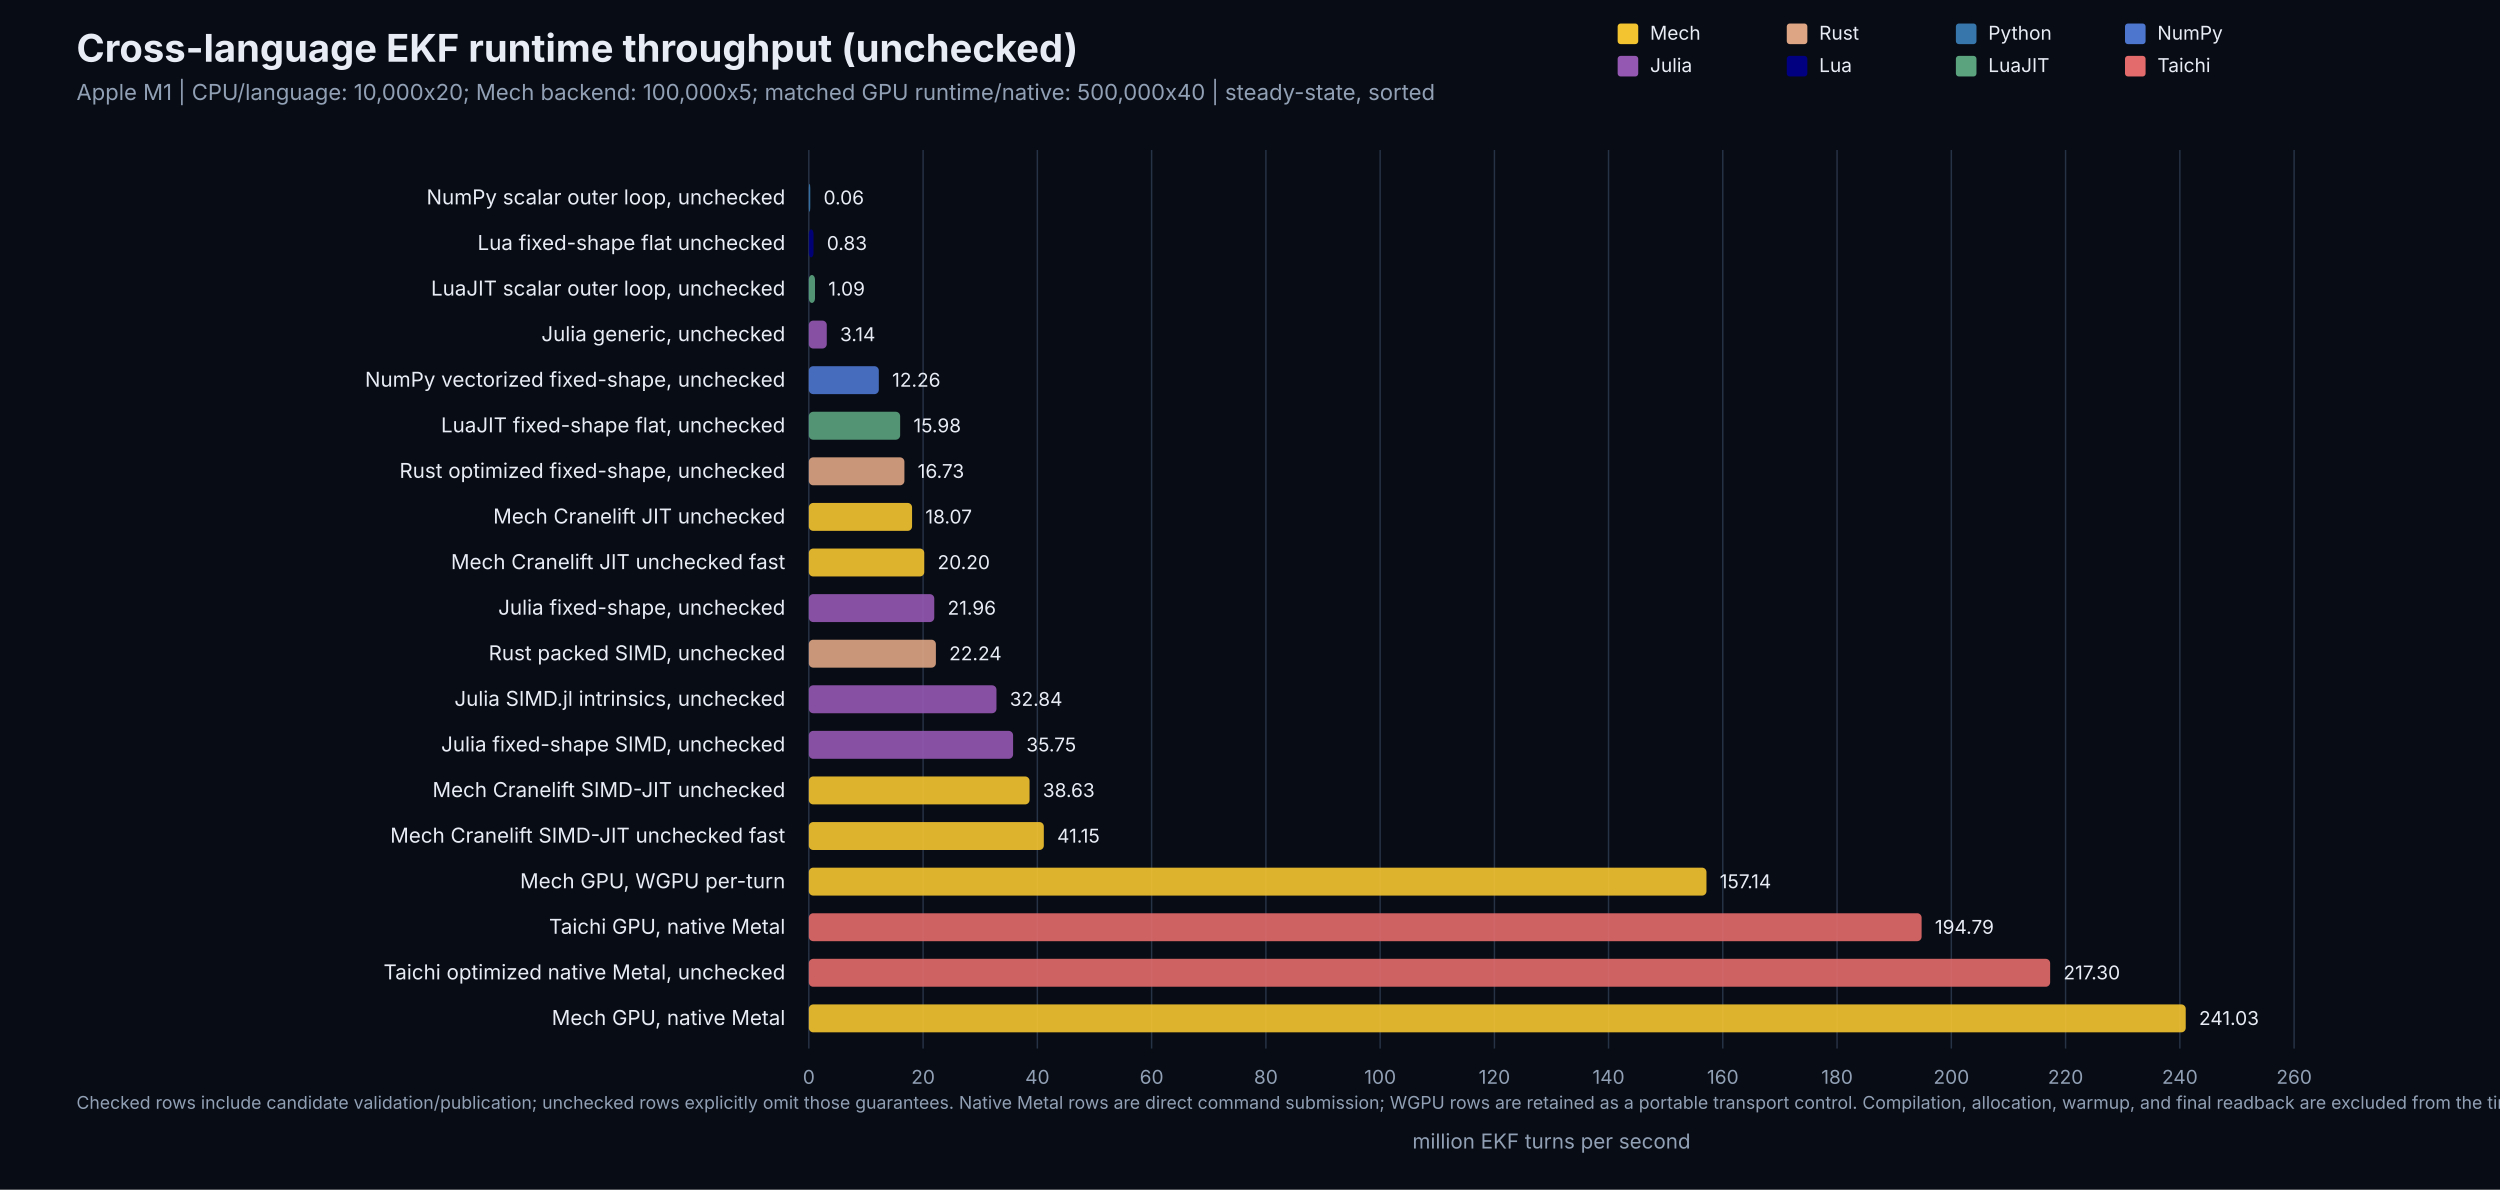
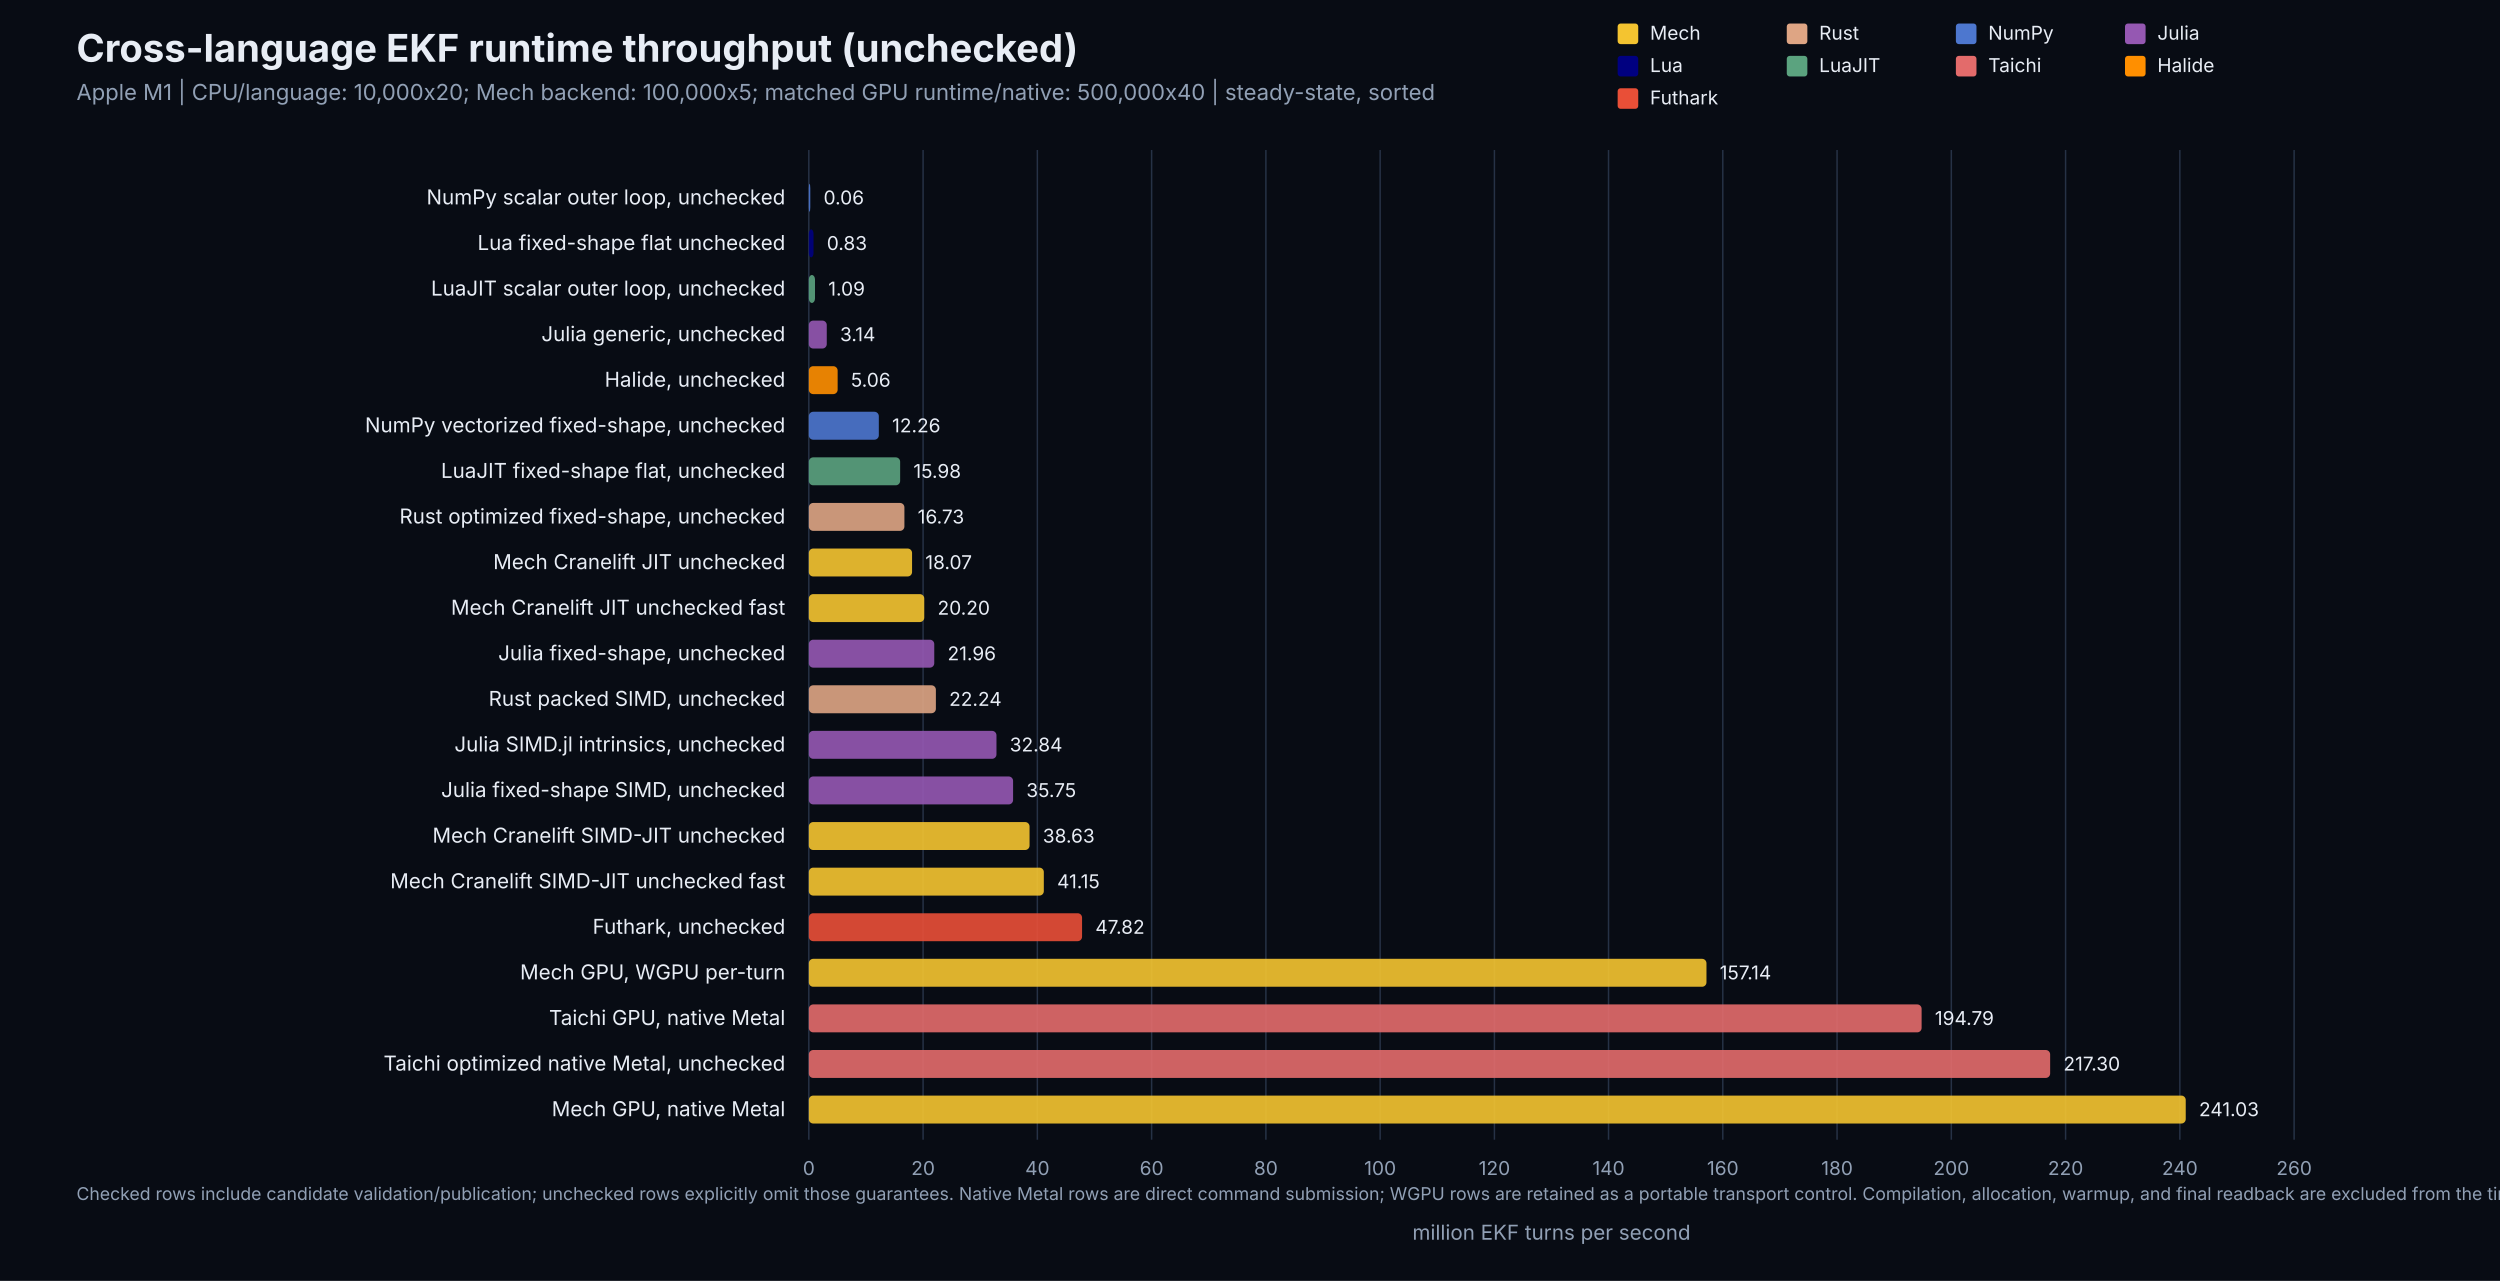
- <svg xmlns="http://www.w3.org/2000/svg" width="1700" height="809" viewBox="0 0 1700 809">
+ <svg xmlns="http://www.w3.org/2000/svg" width="1700" height="871" viewBox="0 0 1700 871">
  <rect width="100%" height="100%" fill="#080c14" />
  <style>text{font-family:-apple-system,BlinkMacSystemFont,"Segoe UI",sans-serif;fill:#e8edf5} .muted{fill:#91a0b5} .grid{stroke:#263246;stroke-width:1} .axis{fill:#91a0b5;font-size:13px} .label{font-size:14px} .value{font-size:13px;font-variant-numeric:tabular-nums}</style>
  <text x="52" y="42" font-size="26" font-weight="700">Cross-language EKF runtime throughput (unchecked)</text>
  <text x="52" y="68" class="muted" font-size="15">Apple M1 | CPU/language: 10,000x20; Mech backend: 100,000x5; matched GPU runtime/native: 500,000x40 | steady-state, sorted</text>
-   <line x1="550.0" y1="102" x2="550.0" y2="713" class="grid" />
-   <text x="550.0" y="737" text-anchor="middle" class="axis">0</text>
-   <line x1="627.7" y1="102" x2="627.7" y2="713" class="grid" />
-   <text x="627.7" y="737" text-anchor="middle" class="axis">20</text>
-   <line x1="705.4" y1="102" x2="705.4" y2="713" class="grid" />
-   <text x="705.4" y="737" text-anchor="middle" class="axis">40</text>
-   <line x1="783.1" y1="102" x2="783.1" y2="713" class="grid" />
-   <text x="783.1" y="737" text-anchor="middle" class="axis">60</text>
-   <line x1="860.8" y1="102" x2="860.8" y2="713" class="grid" />
-   <text x="860.8" y="737" text-anchor="middle" class="axis">80</text>
-   <line x1="938.5" y1="102" x2="938.5" y2="713" class="grid" />
-   <text x="938.5" y="737" text-anchor="middle" class="axis">100</text>
-   <line x1="1016.2" y1="102" x2="1016.2" y2="713" class="grid" />
-   <text x="1016.2" y="737" text-anchor="middle" class="axis">120</text>
-   <line x1="1093.8" y1="102" x2="1093.8" y2="713" class="grid" />
-   <text x="1093.8" y="737" text-anchor="middle" class="axis">140</text>
-   <line x1="1171.5" y1="102" x2="1171.5" y2="713" class="grid" />
-   <text x="1171.5" y="737" text-anchor="middle" class="axis">160</text>
-   <line x1="1249.2" y1="102" x2="1249.2" y2="713" class="grid" />
-   <text x="1249.2" y="737" text-anchor="middle" class="axis">180</text>
-   <line x1="1326.9" y1="102" x2="1326.9" y2="713" class="grid" />
-   <text x="1326.9" y="737" text-anchor="middle" class="axis">200</text>
-   <line x1="1404.6" y1="102" x2="1404.6" y2="713" class="grid" />
-   <text x="1404.6" y="737" text-anchor="middle" class="axis">220</text>
-   <line x1="1482.3" y1="102" x2="1482.3" y2="713" class="grid" />
-   <text x="1482.3" y="737" text-anchor="middle" class="axis">240</text>
-   <line x1="1560.0" y1="102" x2="1560.0" y2="713" class="grid" />
-   <text x="1560.0" y="737" text-anchor="middle" class="axis">260</text>
-   <text x="1055.0" y="781" text-anchor="middle" class="muted" font-size="14">million EKF turns per second</text>
+   <line x1="550.0" y1="102" x2="550.0" y2="775" class="grid" />
+   <text x="550.0" y="799" text-anchor="middle" class="axis">0</text>
+   <line x1="627.7" y1="102" x2="627.7" y2="775" class="grid" />
+   <text x="627.7" y="799" text-anchor="middle" class="axis">20</text>
+   <line x1="705.4" y1="102" x2="705.4" y2="775" class="grid" />
+   <text x="705.4" y="799" text-anchor="middle" class="axis">40</text>
+   <line x1="783.1" y1="102" x2="783.1" y2="775" class="grid" />
+   <text x="783.1" y="799" text-anchor="middle" class="axis">60</text>
+   <line x1="860.8" y1="102" x2="860.8" y2="775" class="grid" />
+   <text x="860.8" y="799" text-anchor="middle" class="axis">80</text>
+   <line x1="938.5" y1="102" x2="938.5" y2="775" class="grid" />
+   <text x="938.5" y="799" text-anchor="middle" class="axis">100</text>
+   <line x1="1016.2" y1="102" x2="1016.2" y2="775" class="grid" />
+   <text x="1016.2" y="799" text-anchor="middle" class="axis">120</text>
+   <line x1="1093.8" y1="102" x2="1093.8" y2="775" class="grid" />
+   <text x="1093.8" y="799" text-anchor="middle" class="axis">140</text>
+   <line x1="1171.5" y1="102" x2="1171.5" y2="775" class="grid" />
+   <text x="1171.5" y="799" text-anchor="middle" class="axis">160</text>
+   <line x1="1249.2" y1="102" x2="1249.2" y2="775" class="grid" />
+   <text x="1249.2" y="799" text-anchor="middle" class="axis">180</text>
+   <line x1="1326.9" y1="102" x2="1326.9" y2="775" class="grid" />
+   <text x="1326.9" y="799" text-anchor="middle" class="axis">200</text>
+   <line x1="1404.6" y1="102" x2="1404.6" y2="775" class="grid" />
+   <text x="1404.6" y="799" text-anchor="middle" class="axis">220</text>
+   <line x1="1482.3" y1="102" x2="1482.3" y2="775" class="grid" />
+   <text x="1482.3" y="799" text-anchor="middle" class="axis">240</text>
+   <line x1="1560.0" y1="102" x2="1560.0" y2="775" class="grid" />
+   <text x="1560.0" y="799" text-anchor="middle" class="axis">260</text>
+   <text x="1055.0" y="843" text-anchor="middle" class="muted" font-size="14">million EKF turns per second</text>
  <rect x="1100" y="16" width="14" height="14" rx="2" fill="#f4c430" />
  <text x="1122" y="27" font-size="13">Mech</text>
  <rect x="1215" y="16" width="14" height="14" rx="2" fill="#dea584" />
  <text x="1237" y="27" font-size="13">Rust</text>
-   <rect x="1330" y="16" width="14" height="14" rx="2" fill="#3776ab" />
-   <text x="1352" y="27" font-size="13">Python</text>
-   <rect x="1445" y="16" width="14" height="14" rx="2" fill="#4d77cf" />
-   <text x="1467" y="27" font-size="13">NumPy</text>
-   <rect x="1100" y="38" width="14" height="14" rx="2" fill="#9558b2" />
-   <text x="1122" y="49" font-size="13">Julia</text>
-   <rect x="1215" y="38" width="14" height="14" rx="2" fill="#000080" />
-   <text x="1237" y="49" font-size="13">Lua</text>
-   <rect x="1330" y="38" width="14" height="14" rx="2" fill="#5ba37f" />
-   <text x="1352" y="49" font-size="13">LuaJIT</text>
-   <rect x="1445" y="38" width="14" height="14" rx="2" fill="#e36b6b" />
-   <text x="1467" y="49" font-size="13">Taichi</text>
+   <rect x="1330" y="16" width="14" height="14" rx="2" fill="#4d77cf" />
+   <text x="1352" y="27" font-size="13">NumPy</text>
+   <rect x="1445" y="16" width="14" height="14" rx="2" fill="#9558b2" />
+   <text x="1467" y="27" font-size="13">Julia</text>
+   <rect x="1100" y="38" width="14" height="14" rx="2" fill="#000080" />
+   <text x="1122" y="49" font-size="13">Lua</text>
+   <rect x="1215" y="38" width="14" height="14" rx="2" fill="#5ba37f" />
+   <text x="1237" y="49" font-size="13">LuaJIT</text>
+   <rect x="1330" y="38" width="14" height="14" rx="2" fill="#e36b6b" />
+   <text x="1352" y="49" font-size="13">Taichi</text>
+   <rect x="1445" y="38" width="14" height="14" rx="2" fill="#ff8f00" />
+   <text x="1467" y="49" font-size="13">Halide</text>
+   <rect x="1100" y="60" width="14" height="14" rx="2" fill="#e94f37" />
+   <text x="1122" y="71" font-size="13">Futhark</text>
  <text x="534" y="139" text-anchor="end" class="label">NumPy scalar outer loop, unchecked</text>
-   <rect x="550" y="125" width="1.0" height="19" rx="3" fill="#3776ab" opacity="0.9" />
+   <rect x="550" y="125" width="1.0" height="19" rx="3" fill="#4d77cf" opacity="0.9" />
  <text x="560.0" y="139" class="value">0.06</text>
  <text x="534" y="170" text-anchor="end" class="label">Lua fixed-shape flat unchecked</text>
  <rect x="550" y="156" width="3.2" height="19" rx="3" fill="#000080" opacity="0.9" />
  <text x="562.2" y="170" class="value">0.83</text>
  <text x="534" y="201" text-anchor="end" class="label">LuaJIT scalar outer loop, unchecked</text>
  <rect x="550" y="187" width="4.2" height="19" rx="3" fill="#5ba37f" opacity="0.9" />
  <text x="563.2" y="201" class="value">1.09</text>
  <text x="534" y="232" text-anchor="end" class="label">Julia generic, unchecked</text>
  <rect x="550" y="218" width="12.2" height="19" rx="3" fill="#9558b2" opacity="0.9" />
  <text x="571.2" y="232" class="value">3.14</text>
-   <text x="534" y="263" text-anchor="end" class="label">NumPy vectorized fixed-shape, unchecked</text>
-   <rect x="550" y="249" width="47.6" height="19" rx="3" fill="#4d77cf" opacity="0.9" />
-   <text x="606.6" y="263" class="value">12.26</text>
-   <text x="534" y="294" text-anchor="end" class="label">LuaJIT fixed-shape flat, unchecked</text>
-   <rect x="550" y="280" width="62.1" height="19" rx="3" fill="#5ba37f" opacity="0.9" />
-   <text x="621.1" y="294" class="value">15.98</text>
-   <text x="534" y="325" text-anchor="end" class="label">Rust optimized fixed-shape, unchecked</text>
-   <rect x="550" y="311" width="65.0" height="19" rx="3" fill="#dea584" opacity="0.9" />
-   <text x="624.0" y="325" class="value">16.73</text>
-   <text x="534" y="356" text-anchor="end" class="label">Mech Cranelift JIT unchecked</text>
-   <rect x="550" y="342" width="70.2" height="19" rx="3" fill="#f4c430" opacity="0.9" />
-   <text x="629.2" y="356" class="value">18.07</text>
-   <text x="534" y="387" text-anchor="end" class="label">Mech Cranelift JIT unchecked fast</text>
-   <rect x="550" y="373" width="78.5" height="19" rx="3" fill="#f4c430" opacity="0.9" />
-   <text x="637.5" y="387" class="value">20.20</text>
-   <text x="534" y="418" text-anchor="end" class="label">Julia fixed-shape, unchecked</text>
-   <rect x="550" y="404" width="85.3" height="19" rx="3" fill="#9558b2" opacity="0.9" />
-   <text x="644.3" y="418" class="value">21.96</text>
-   <text x="534" y="449" text-anchor="end" class="label">Rust packed SIMD, unchecked</text>
-   <rect x="550" y="435" width="86.4" height="19" rx="3" fill="#dea584" opacity="0.9" />
-   <text x="645.4" y="449" class="value">22.24</text>
-   <text x="534" y="480" text-anchor="end" class="label">Julia SIMD.jl intrinsics, unchecked</text>
-   <rect x="550" y="466" width="127.6" height="19" rx="3" fill="#9558b2" opacity="0.9" />
-   <text x="686.6" y="480" class="value">32.84</text>
-   <text x="534" y="511" text-anchor="end" class="label">Julia fixed-shape SIMD, unchecked</text>
-   <rect x="550" y="497" width="138.9" height="19" rx="3" fill="#9558b2" opacity="0.9" />
-   <text x="697.9" y="511" class="value">35.75</text>
-   <text x="534" y="542" text-anchor="end" class="label">Mech Cranelift SIMD-JIT unchecked</text>
-   <rect x="550" y="528" width="150.1" height="19" rx="3" fill="#f4c430" opacity="0.9" />
-   <text x="709.1" y="542" class="value">38.63</text>
-   <text x="534" y="573" text-anchor="end" class="label">Mech Cranelift SIMD-JIT unchecked fast</text>
-   <rect x="550" y="559" width="159.8" height="19" rx="3" fill="#f4c430" opacity="0.9" />
-   <text x="718.8" y="573" class="value">41.15</text>
-   <text x="534" y="604" text-anchor="end" class="label">Mech GPU, WGPU per-turn</text>
-   <rect x="550" y="590" width="610.4" height="19" rx="3" fill="#f4c430" opacity="0.9" />
-   <text x="1169.4" y="604" class="value">157.14</text>
-   <text x="534" y="635" text-anchor="end" class="label">Taichi GPU, native Metal</text>
-   <rect x="550" y="621" width="756.7" height="19" rx="3" fill="#e36b6b" opacity="0.9" />
-   <text x="1315.7" y="635" class="value">194.79</text>
-   <text x="534" y="666" text-anchor="end" class="label">Taichi optimized native Metal, unchecked</text>
-   <rect x="550" y="652" width="844.1" height="19" rx="3" fill="#e36b6b" opacity="0.9" />
-   <text x="1403.1" y="666" class="value">217.30</text>
-   <text x="534" y="697" text-anchor="end" class="label">Mech GPU, native Metal</text>
-   <rect x="550" y="683" width="936.3" height="19" rx="3" fill="#f4c430" opacity="0.9" />
-   <text x="1495.3" y="697" class="value">241.03</text>
-   <text x="52" y="754" class="muted" font-size="12">Checked rows include candidate validation/publication; unchecked rows explicitly omit those guarantees. Native Metal rows are direct command submission; WGPU rows are retained as a portable transport control. Compilation, allocation, warmup, and final readback are excluded from the timed region.</text>
+   <text x="534" y="263" text-anchor="end" class="label">Halide, unchecked</text>
+   <rect x="550" y="249" width="19.6" height="19" rx="3" fill="#ff8f00" opacity="0.9" />
+   <text x="578.6" y="263" class="value">5.06</text>
+   <text x="534" y="294" text-anchor="end" class="label">NumPy vectorized fixed-shape, unchecked</text>
+   <rect x="550" y="280" width="47.6" height="19" rx="3" fill="#4d77cf" opacity="0.9" />
+   <text x="606.6" y="294" class="value">12.26</text>
+   <text x="534" y="325" text-anchor="end" class="label">LuaJIT fixed-shape flat, unchecked</text>
+   <rect x="550" y="311" width="62.1" height="19" rx="3" fill="#5ba37f" opacity="0.9" />
+   <text x="621.1" y="325" class="value">15.98</text>
+   <text x="534" y="356" text-anchor="end" class="label">Rust optimized fixed-shape, unchecked</text>
+   <rect x="550" y="342" width="65.0" height="19" rx="3" fill="#dea584" opacity="0.9" />
+   <text x="624.0" y="356" class="value">16.73</text>
+   <text x="534" y="387" text-anchor="end" class="label">Mech Cranelift JIT unchecked</text>
+   <rect x="550" y="373" width="70.2" height="19" rx="3" fill="#f4c430" opacity="0.9" />
+   <text x="629.2" y="387" class="value">18.07</text>
+   <text x="534" y="418" text-anchor="end" class="label">Mech Cranelift JIT unchecked fast</text>
+   <rect x="550" y="404" width="78.5" height="19" rx="3" fill="#f4c430" opacity="0.9" />
+   <text x="637.5" y="418" class="value">20.20</text>
+   <text x="534" y="449" text-anchor="end" class="label">Julia fixed-shape, unchecked</text>
+   <rect x="550" y="435" width="85.3" height="19" rx="3" fill="#9558b2" opacity="0.9" />
+   <text x="644.3" y="449" class="value">21.96</text>
+   <text x="534" y="480" text-anchor="end" class="label">Rust packed SIMD, unchecked</text>
+   <rect x="550" y="466" width="86.4" height="19" rx="3" fill="#dea584" opacity="0.9" />
+   <text x="645.4" y="480" class="value">22.24</text>
+   <text x="534" y="511" text-anchor="end" class="label">Julia SIMD.jl intrinsics, unchecked</text>
+   <rect x="550" y="497" width="127.6" height="19" rx="3" fill="#9558b2" opacity="0.9" />
+   <text x="686.6" y="511" class="value">32.84</text>
+   <text x="534" y="542" text-anchor="end" class="label">Julia fixed-shape SIMD, unchecked</text>
+   <rect x="550" y="528" width="138.9" height="19" rx="3" fill="#9558b2" opacity="0.9" />
+   <text x="697.9" y="542" class="value">35.75</text>
+   <text x="534" y="573" text-anchor="end" class="label">Mech Cranelift SIMD-JIT unchecked</text>
+   <rect x="550" y="559" width="150.1" height="19" rx="3" fill="#f4c430" opacity="0.9" />
+   <text x="709.1" y="573" class="value">38.63</text>
+   <text x="534" y="604" text-anchor="end" class="label">Mech Cranelift SIMD-JIT unchecked fast</text>
+   <rect x="550" y="590" width="159.8" height="19" rx="3" fill="#f4c430" opacity="0.9" />
+   <text x="718.8" y="604" class="value">41.15</text>
+   <text x="534" y="635" text-anchor="end" class="label">Futhark, unchecked</text>
+   <rect x="550" y="621" width="185.8" height="19" rx="3" fill="#e94f37" opacity="0.9" />
+   <text x="744.8" y="635" class="value">47.82</text>
+   <text x="534" y="666" text-anchor="end" class="label">Mech GPU, WGPU per-turn</text>
+   <rect x="550" y="652" width="610.4" height="19" rx="3" fill="#f4c430" opacity="0.9" />
+   <text x="1169.4" y="666" class="value">157.14</text>
+   <text x="534" y="697" text-anchor="end" class="label">Taichi GPU, native Metal</text>
+   <rect x="550" y="683" width="756.7" height="19" rx="3" fill="#e36b6b" opacity="0.9" />
+   <text x="1315.7" y="697" class="value">194.79</text>
+   <text x="534" y="728" text-anchor="end" class="label">Taichi optimized native Metal, unchecked</text>
+   <rect x="550" y="714" width="844.1" height="19" rx="3" fill="#e36b6b" opacity="0.9" />
+   <text x="1403.1" y="728" class="value">217.30</text>
+   <text x="534" y="759" text-anchor="end" class="label">Mech GPU, native Metal</text>
+   <rect x="550" y="745" width="936.3" height="19" rx="3" fill="#f4c430" opacity="0.9" />
+   <text x="1495.3" y="759" class="value">241.03</text>
+   <text x="52" y="816" class="muted" font-size="12">Checked rows include candidate validation/publication; unchecked rows explicitly omit those guarantees. Native Metal rows are direct command submission; WGPU rows are retained as a portable transport control. Compilation, allocation, warmup, and final readback are excluded from the timed region.</text>
</svg>
